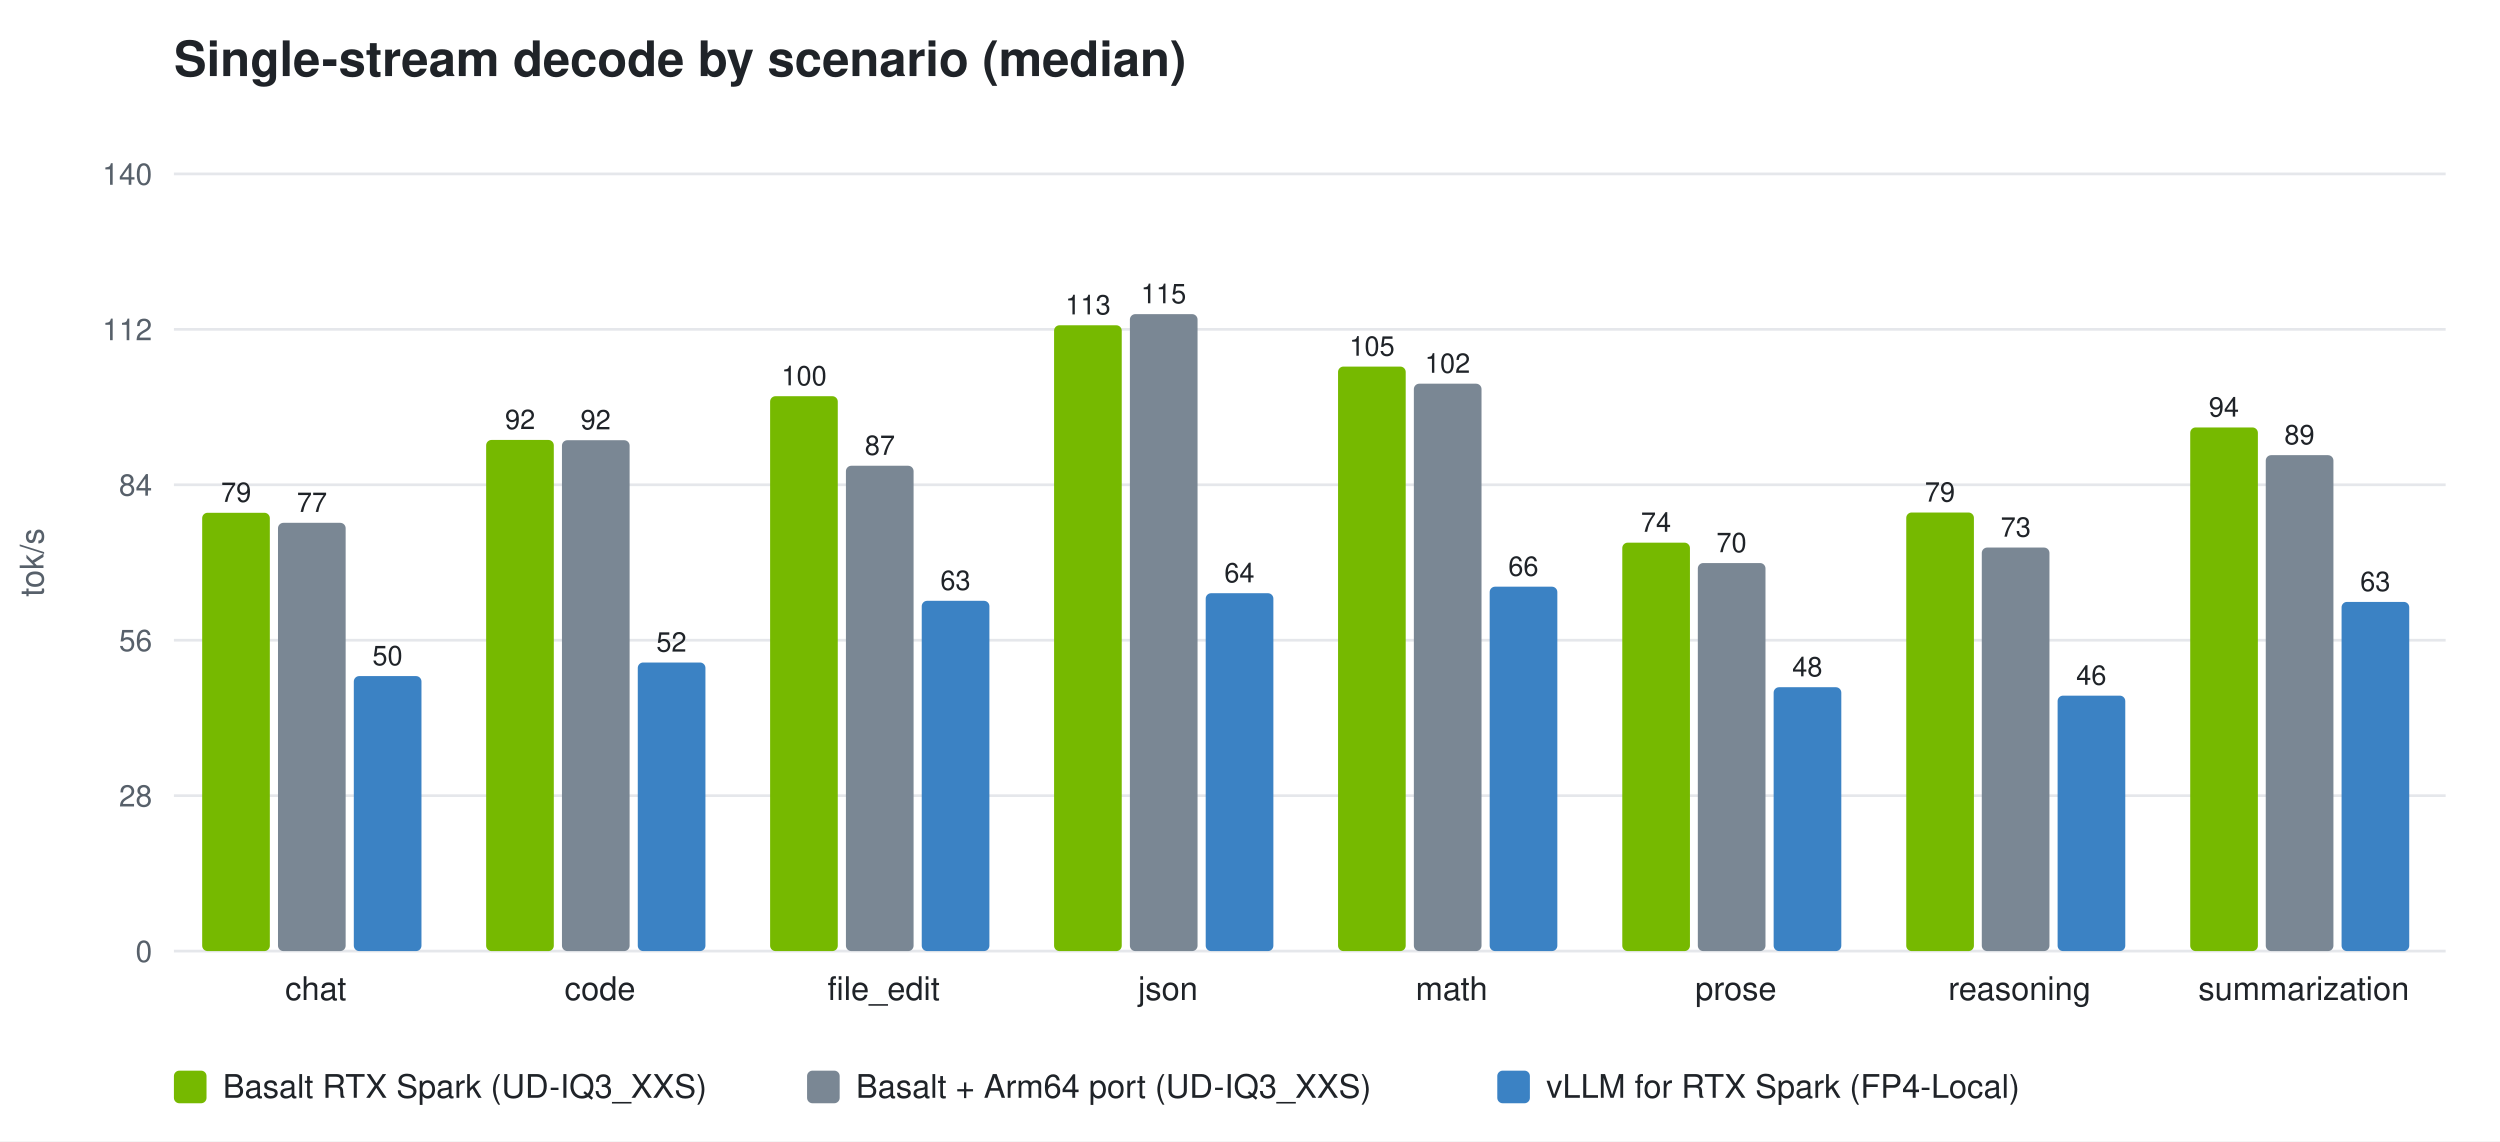
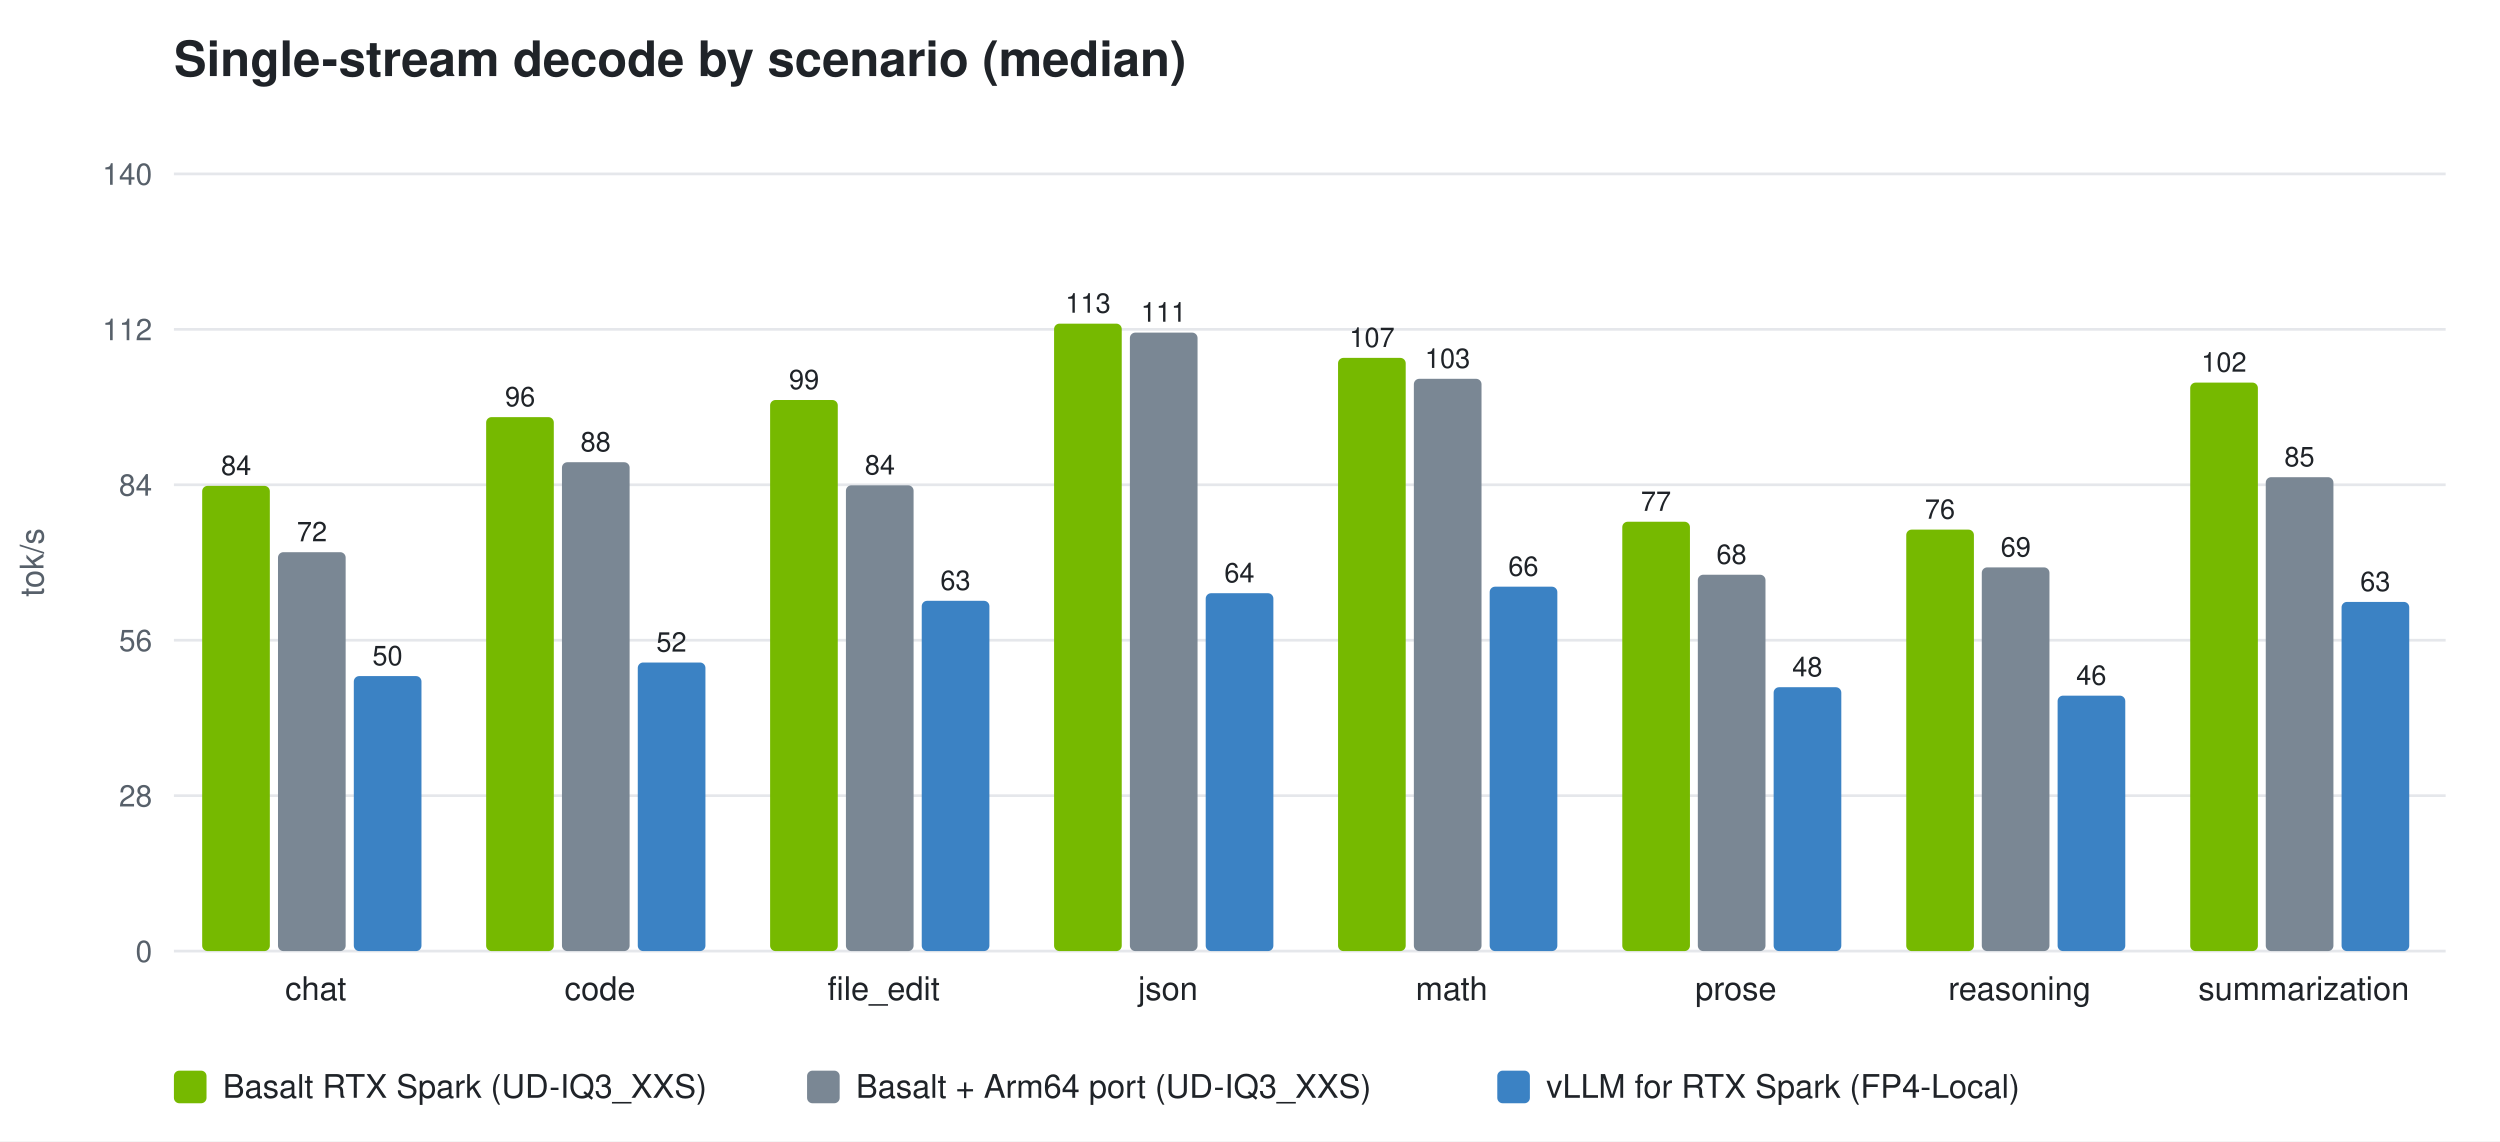
<svg xmlns="http://www.w3.org/2000/svg" width="920" height="420" viewBox="0 0 920 420" font-family="Segoe UI, Helvetica, Arial, sans-serif">
  <rect width="920" height="420" fill="#ffffff" />
  <text x="64" y="28" font-size="18" font-weight="600" fill="#1f2328">Single-stream decode by scenario (median)</text>
  <line x1="64" y1="350.0" x2="900" y2="350.0" stroke="#e5e7eb" />
  <text x="56" y="354.0" font-size="11" text-anchor="end" fill="#57606a">0</text>
  <line x1="64" y1="292.8" x2="900" y2="292.8" stroke="#e5e7eb" />
  <text x="56" y="296.8" font-size="11" text-anchor="end" fill="#57606a">28</text>
  <line x1="64" y1="235.6" x2="900" y2="235.6" stroke="#e5e7eb" />
  <text x="56" y="239.6" font-size="11" text-anchor="end" fill="#57606a">56</text>
  <line x1="64" y1="178.4" x2="900" y2="178.4" stroke="#e5e7eb" />
  <text x="56" y="182.4" font-size="11" text-anchor="end" fill="#57606a">84</text>
  <line x1="64" y1="121.2" x2="900" y2="121.2" stroke="#e5e7eb" />
  <text x="56" y="125.2" font-size="11" text-anchor="end" fill="#57606a">112</text>
  <line x1="64" y1="64.0" x2="900" y2="64.0" stroke="#e5e7eb" />
  <text x="56" y="68.0" font-size="11" text-anchor="end" fill="#57606a">140</text>
  <text x="16" y="207" font-size="12" fill="#57606a" transform="rotate(-90 16 207)" text-anchor="middle">tok/s</text>
-   <rect x="74.4" y="188.7" width="24.9" height="161.3" rx="2" fill="#76B900" />
-   <text x="86.9" y="184.7" font-size="10" text-anchor="middle" fill="#1f2328">79</text>
-   <rect x="102.3" y="192.4" width="24.9" height="157.6" rx="2" fill="#7A8794" />
-   <text x="114.8" y="188.4" font-size="10" text-anchor="middle" fill="#1f2328">77</text>
+   <rect x="74.4" y="178.8" width="24.9" height="171.2" rx="2" fill="#76B900" />
+   <text x="86.9" y="174.8" font-size="10" text-anchor="middle" fill="#1f2328">84</text>
+   <rect x="102.3" y="203.2" width="24.9" height="146.8" rx="2" fill="#7A8794" />
+   <text x="114.8" y="199.2" font-size="10" text-anchor="middle" fill="#1f2328">72</text>
  <rect x="130.2" y="248.8" width="24.9" height="101.2" rx="2" fill="#3B82C4" />
  <text x="142.6" y="244.8" font-size="10" text-anchor="middle" fill="#1f2328">50</text>
  <text x="116.2" y="368" font-size="12" text-anchor="middle" fill="#1f2328">chat</text>
-   <rect x="178.9" y="161.9" width="24.9" height="188.1" rx="2" fill="#76B900" />
-   <text x="191.4" y="157.9" font-size="10" text-anchor="middle" fill="#1f2328">92</text>
-   <rect x="206.8" y="162.0" width="24.9" height="188.0" rx="2" fill="#7A8794" />
-   <text x="219.2" y="158.0" font-size="10" text-anchor="middle" fill="#1f2328">92</text>
+   <rect x="178.9" y="153.5" width="24.9" height="196.5" rx="2" fill="#76B900" />
+   <text x="191.4" y="149.5" font-size="10" text-anchor="middle" fill="#1f2328">96</text>
+   <rect x="206.8" y="170.1" width="24.9" height="179.9" rx="2" fill="#7A8794" />
+   <text x="219.2" y="166.1" font-size="10" text-anchor="middle" fill="#1f2328">88</text>
  <rect x="234.7" y="243.8" width="24.9" height="106.2" rx="2" fill="#3B82C4" />
  <text x="247.1" y="239.8" font-size="10" text-anchor="middle" fill="#1f2328">52</text>
  <text x="220.8" y="368" font-size="12" text-anchor="middle" fill="#1f2328">code</text>
-   <rect x="283.4" y="145.8" width="24.9" height="204.2" rx="2" fill="#76B900" />
-   <text x="295.9" y="141.8" font-size="10" text-anchor="middle" fill="#1f2328">100</text>
-   <rect x="311.3" y="171.4" width="24.9" height="178.6" rx="2" fill="#7A8794" />
-   <text x="323.8" y="167.4" font-size="10" text-anchor="middle" fill="#1f2328">87</text>
+   <rect x="283.4" y="147.2" width="24.9" height="202.8" rx="2" fill="#76B900" />
+   <text x="295.9" y="143.2" font-size="10" text-anchor="middle" fill="#1f2328">99</text>
+   <rect x="311.3" y="178.6" width="24.9" height="171.4" rx="2" fill="#7A8794" />
+   <text x="323.8" y="174.6" font-size="10" text-anchor="middle" fill="#1f2328">84</text>
  <rect x="339.2" y="221.1" width="24.9" height="128.9" rx="2" fill="#3B82C4" />
  <text x="351.6" y="217.1" font-size="10" text-anchor="middle" fill="#1f2328">63</text>
  <text x="325.2" y="368" font-size="12" text-anchor="middle" fill="#1f2328">file_edit</text>
-   <rect x="387.9" y="119.7" width="24.9" height="230.3" rx="2" fill="#76B900" />
-   <text x="400.4" y="115.7" font-size="10" text-anchor="middle" fill="#1f2328">113</text>
-   <rect x="415.8" y="115.6" width="24.9" height="234.4" rx="2" fill="#7A8794" />
-   <text x="428.2" y="111.6" font-size="10" text-anchor="middle" fill="#1f2328">115</text>
+   <rect x="387.9" y="119.1" width="24.9" height="230.9" rx="2" fill="#76B900" />
+   <text x="400.4" y="115.1" font-size="10" text-anchor="middle" fill="#1f2328">113</text>
+   <rect x="415.8" y="122.4" width="24.9" height="227.6" rx="2" fill="#7A8794" />
+   <text x="428.2" y="118.4" font-size="10" text-anchor="middle" fill="#1f2328">111</text>
  <rect x="443.7" y="218.3" width="24.9" height="131.7" rx="2" fill="#3B82C4" />
  <text x="456.1" y="214.3" font-size="10" text-anchor="middle" fill="#1f2328">64</text>
  <text x="429.8" y="368" font-size="12" text-anchor="middle" fill="#1f2328">json</text>
-   <rect x="492.4" y="134.9" width="24.9" height="215.1" rx="2" fill="#76B900" />
-   <text x="504.9" y="130.9" font-size="10" text-anchor="middle" fill="#1f2328">105</text>
-   <rect x="520.3" y="141.2" width="24.9" height="208.8" rx="2" fill="#7A8794" />
-   <text x="532.7" y="137.2" font-size="10" text-anchor="middle" fill="#1f2328">102</text>
+   <rect x="492.4" y="131.7" width="24.9" height="218.3" rx="2" fill="#76B900" />
+   <text x="504.9" y="127.7" font-size="10" text-anchor="middle" fill="#1f2328">107</text>
+   <rect x="520.3" y="139.4" width="24.9" height="210.6" rx="2" fill="#7A8794" />
+   <text x="532.7" y="135.4" font-size="10" text-anchor="middle" fill="#1f2328">103</text>
  <rect x="548.2" y="215.9" width="24.9" height="134.1" rx="2" fill="#3B82C4" />
  <text x="560.6" y="211.9" font-size="10" text-anchor="middle" fill="#1f2328">66</text>
  <text x="534.2" y="368" font-size="12" text-anchor="middle" fill="#1f2328">math</text>
-   <rect x="597.0" y="199.7" width="24.9" height="150.3" rx="2" fill="#76B900" />
-   <text x="609.4" y="195.7" font-size="10" text-anchor="middle" fill="#1f2328">74</text>
-   <rect x="624.8" y="207.2" width="24.9" height="142.8" rx="2" fill="#7A8794" />
-   <text x="637.2" y="203.2" font-size="10" text-anchor="middle" fill="#1f2328">70</text>
+   <rect x="597.0" y="192.0" width="24.9" height="158.0" rx="2" fill="#76B900" />
+   <text x="609.4" y="188.0" font-size="10" text-anchor="middle" fill="#1f2328">77</text>
+   <rect x="624.8" y="211.5" width="24.9" height="138.5" rx="2" fill="#7A8794" />
+   <text x="637.2" y="207.5" font-size="10" text-anchor="middle" fill="#1f2328">68</text>
  <rect x="652.7" y="252.9" width="24.9" height="97.1" rx="2" fill="#3B82C4" />
  <text x="665.1" y="248.9" font-size="10" text-anchor="middle" fill="#1f2328">48</text>
  <text x="638.8" y="368" font-size="12" text-anchor="middle" fill="#1f2328">prose</text>
-   <rect x="701.5" y="188.6" width="24.9" height="161.4" rx="2" fill="#76B900" />
-   <text x="713.9" y="184.6" font-size="10" text-anchor="middle" fill="#1f2328">79</text>
-   <rect x="729.3" y="201.5" width="24.9" height="148.5" rx="2" fill="#7A8794" />
-   <text x="741.8" y="197.5" font-size="10" text-anchor="middle" fill="#1f2328">73</text>
+   <rect x="701.5" y="194.9" width="24.9" height="155.1" rx="2" fill="#76B900" />
+   <text x="713.9" y="190.9" font-size="10" text-anchor="middle" fill="#1f2328">76</text>
+   <rect x="729.3" y="208.8" width="24.9" height="141.2" rx="2" fill="#7A8794" />
+   <text x="741.8" y="204.8" font-size="10" text-anchor="middle" fill="#1f2328">69</text>
  <rect x="757.2" y="256.0" width="24.9" height="94.0" rx="2" fill="#3B82C4" />
  <text x="769.6" y="252.0" font-size="10" text-anchor="middle" fill="#1f2328">46</text>
  <text x="743.2" y="368" font-size="12" text-anchor="middle" fill="#1f2328">reasoning</text>
-   <rect x="806.0" y="157.3" width="24.9" height="192.7" rx="2" fill="#76B900" />
-   <text x="818.4" y="153.3" font-size="10" text-anchor="middle" fill="#1f2328">94</text>
-   <rect x="833.8" y="167.5" width="24.9" height="182.5" rx="2" fill="#7A8794" />
-   <text x="846.2" y="163.5" font-size="10" text-anchor="middle" fill="#1f2328">89</text>
+   <rect x="806.0" y="140.8" width="24.9" height="209.2" rx="2" fill="#76B900" />
+   <text x="818.4" y="136.8" font-size="10" text-anchor="middle" fill="#1f2328">102</text>
+   <rect x="833.8" y="175.6" width="24.9" height="174.4" rx="2" fill="#7A8794" />
+   <text x="846.2" y="171.6" font-size="10" text-anchor="middle" fill="#1f2328">85</text>
  <rect x="861.7" y="221.5" width="24.9" height="128.5" rx="2" fill="#3B82C4" />
  <text x="874.1" y="217.5" font-size="10" text-anchor="middle" fill="#1f2328">63</text>
  <text x="847.8" y="368" font-size="12" text-anchor="middle" fill="#1f2328">summarization</text>
  <rect x="64" y="394" width="12" height="12" rx="2" fill="#76B900" />
  <text x="82" y="404" font-size="12" fill="#1f2328">Basalt RTX Spark (UD-IQ3_XXS)</text>
  <rect x="297" y="394" width="12" height="12" rx="2" fill="#7A8794" />
  <text x="315" y="404" font-size="12" fill="#1f2328">Basalt + Arm64 port (UD-IQ3_XXS)</text>
  <rect x="551" y="394" width="12" height="12" rx="2" fill="#3B82C4" />
  <text x="569" y="404" font-size="12" fill="#1f2328">vLLM for RTX Spark (FP4-Local)</text>
</svg>
